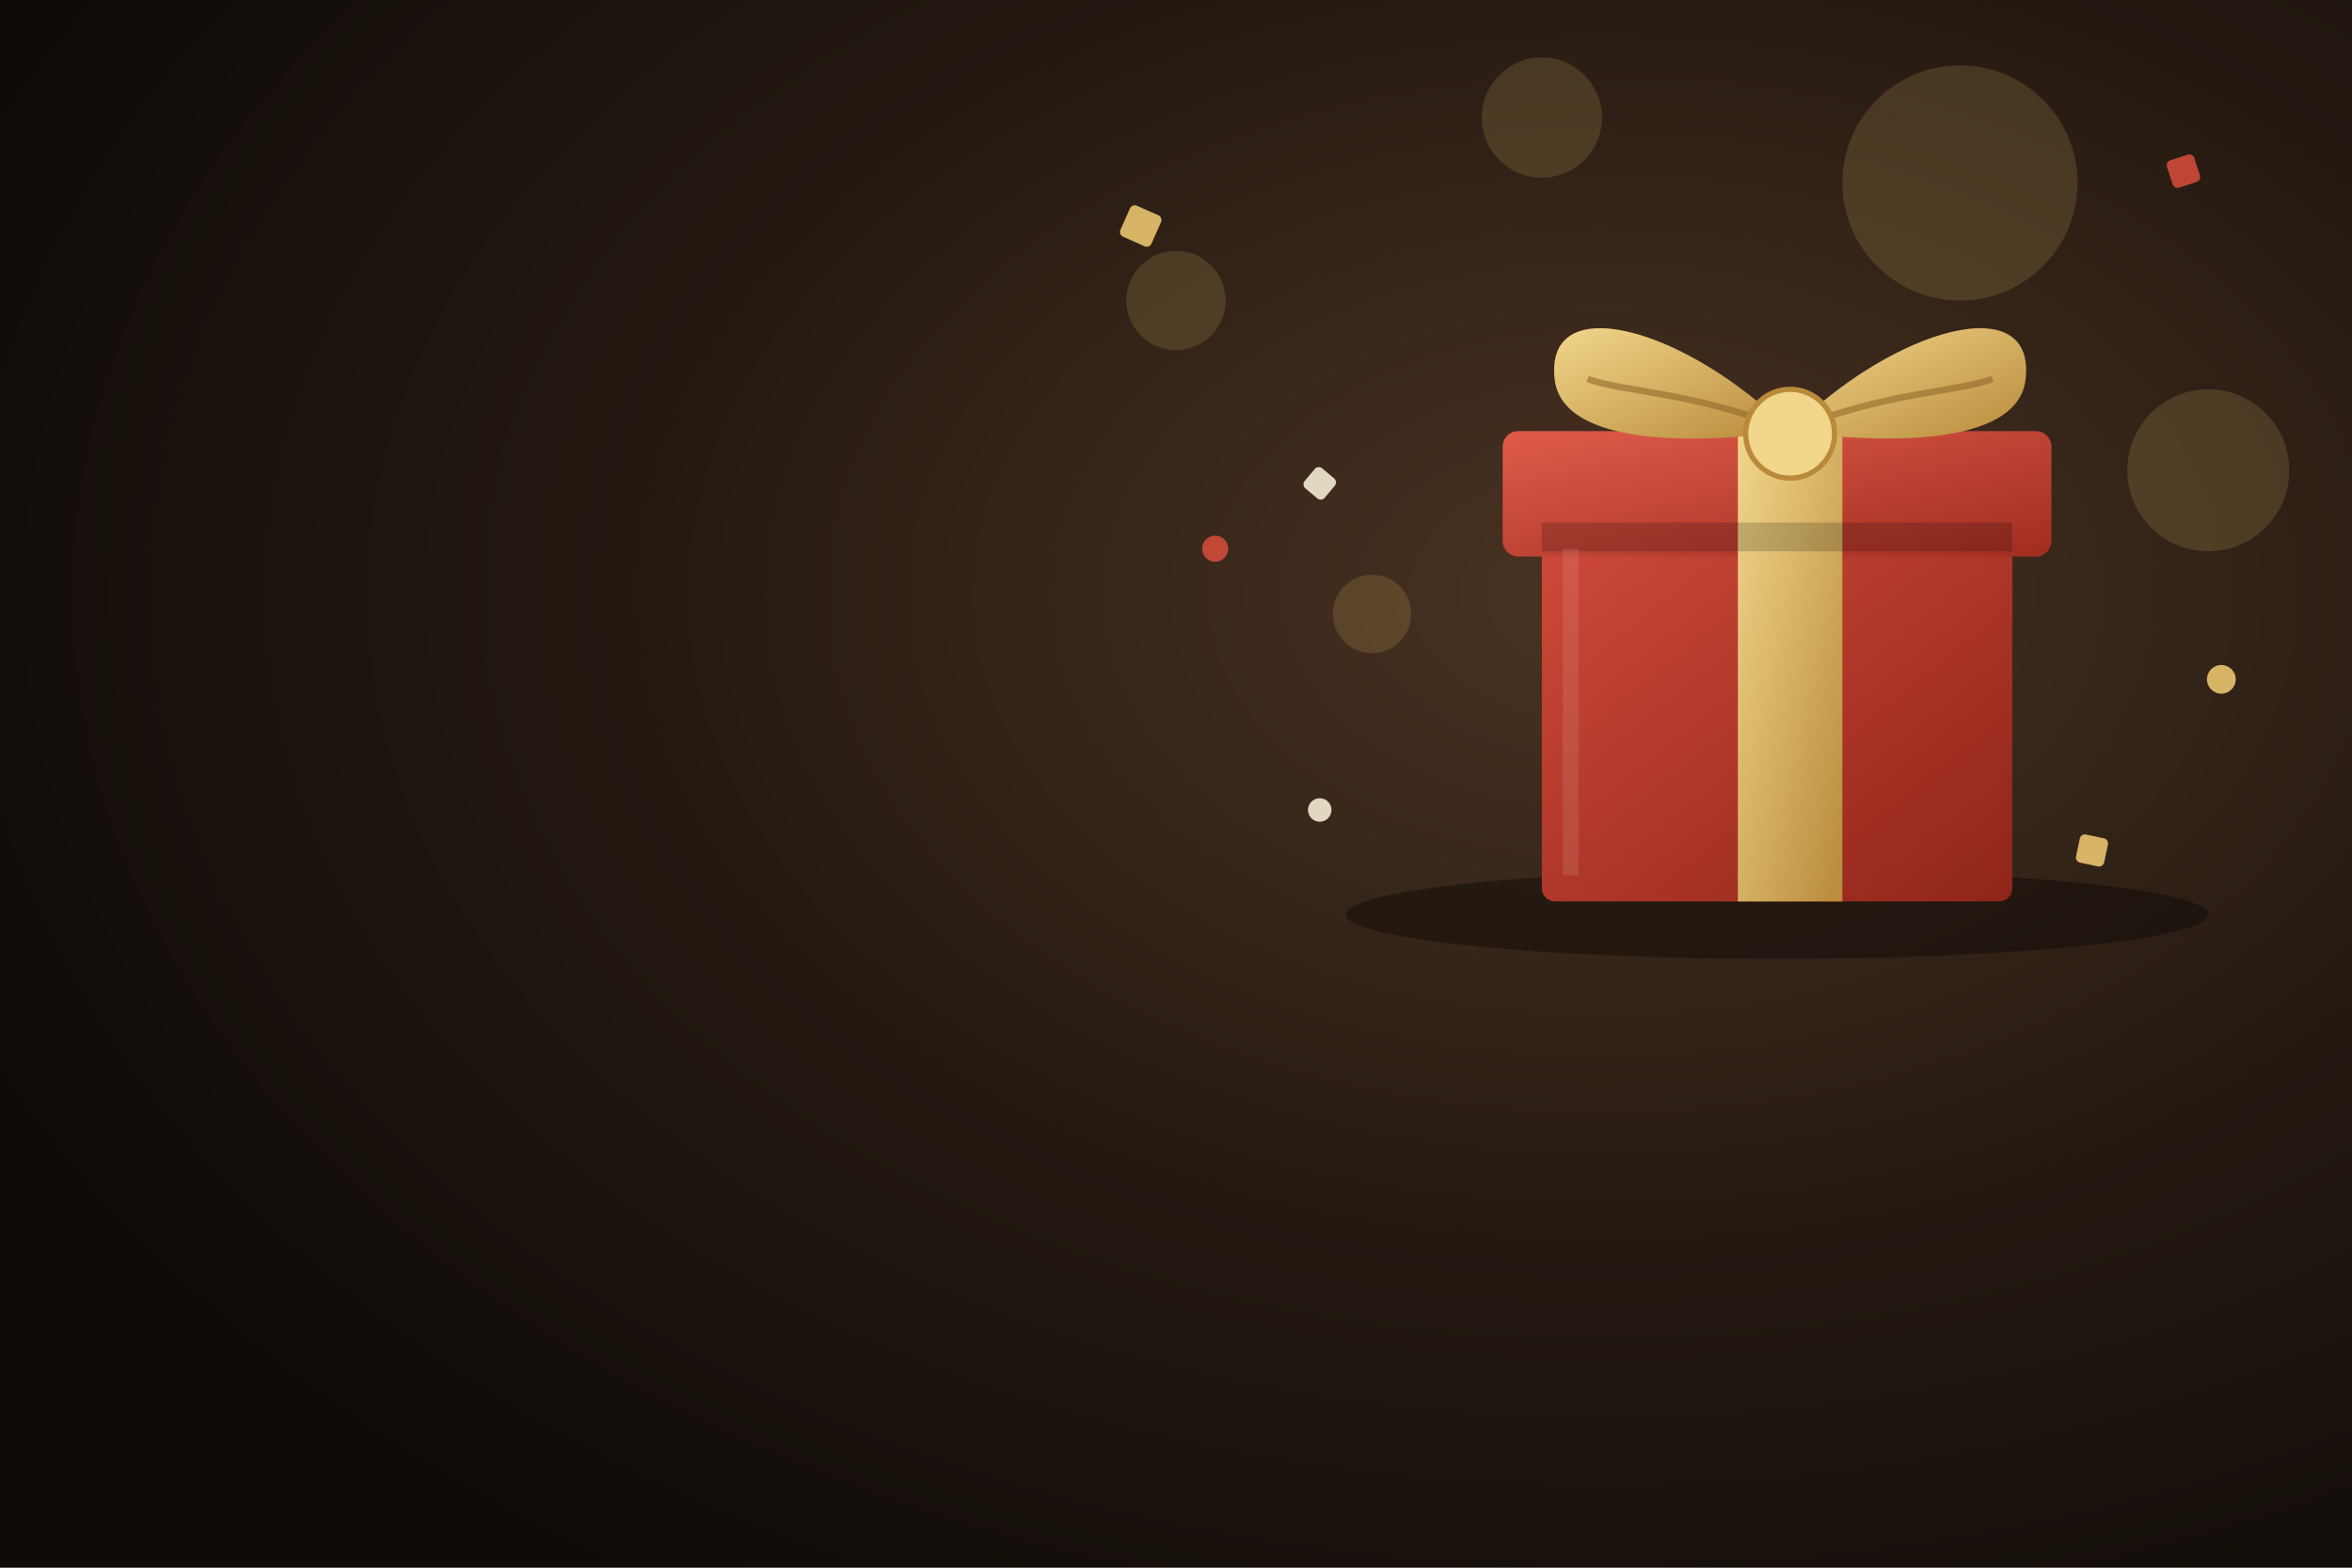
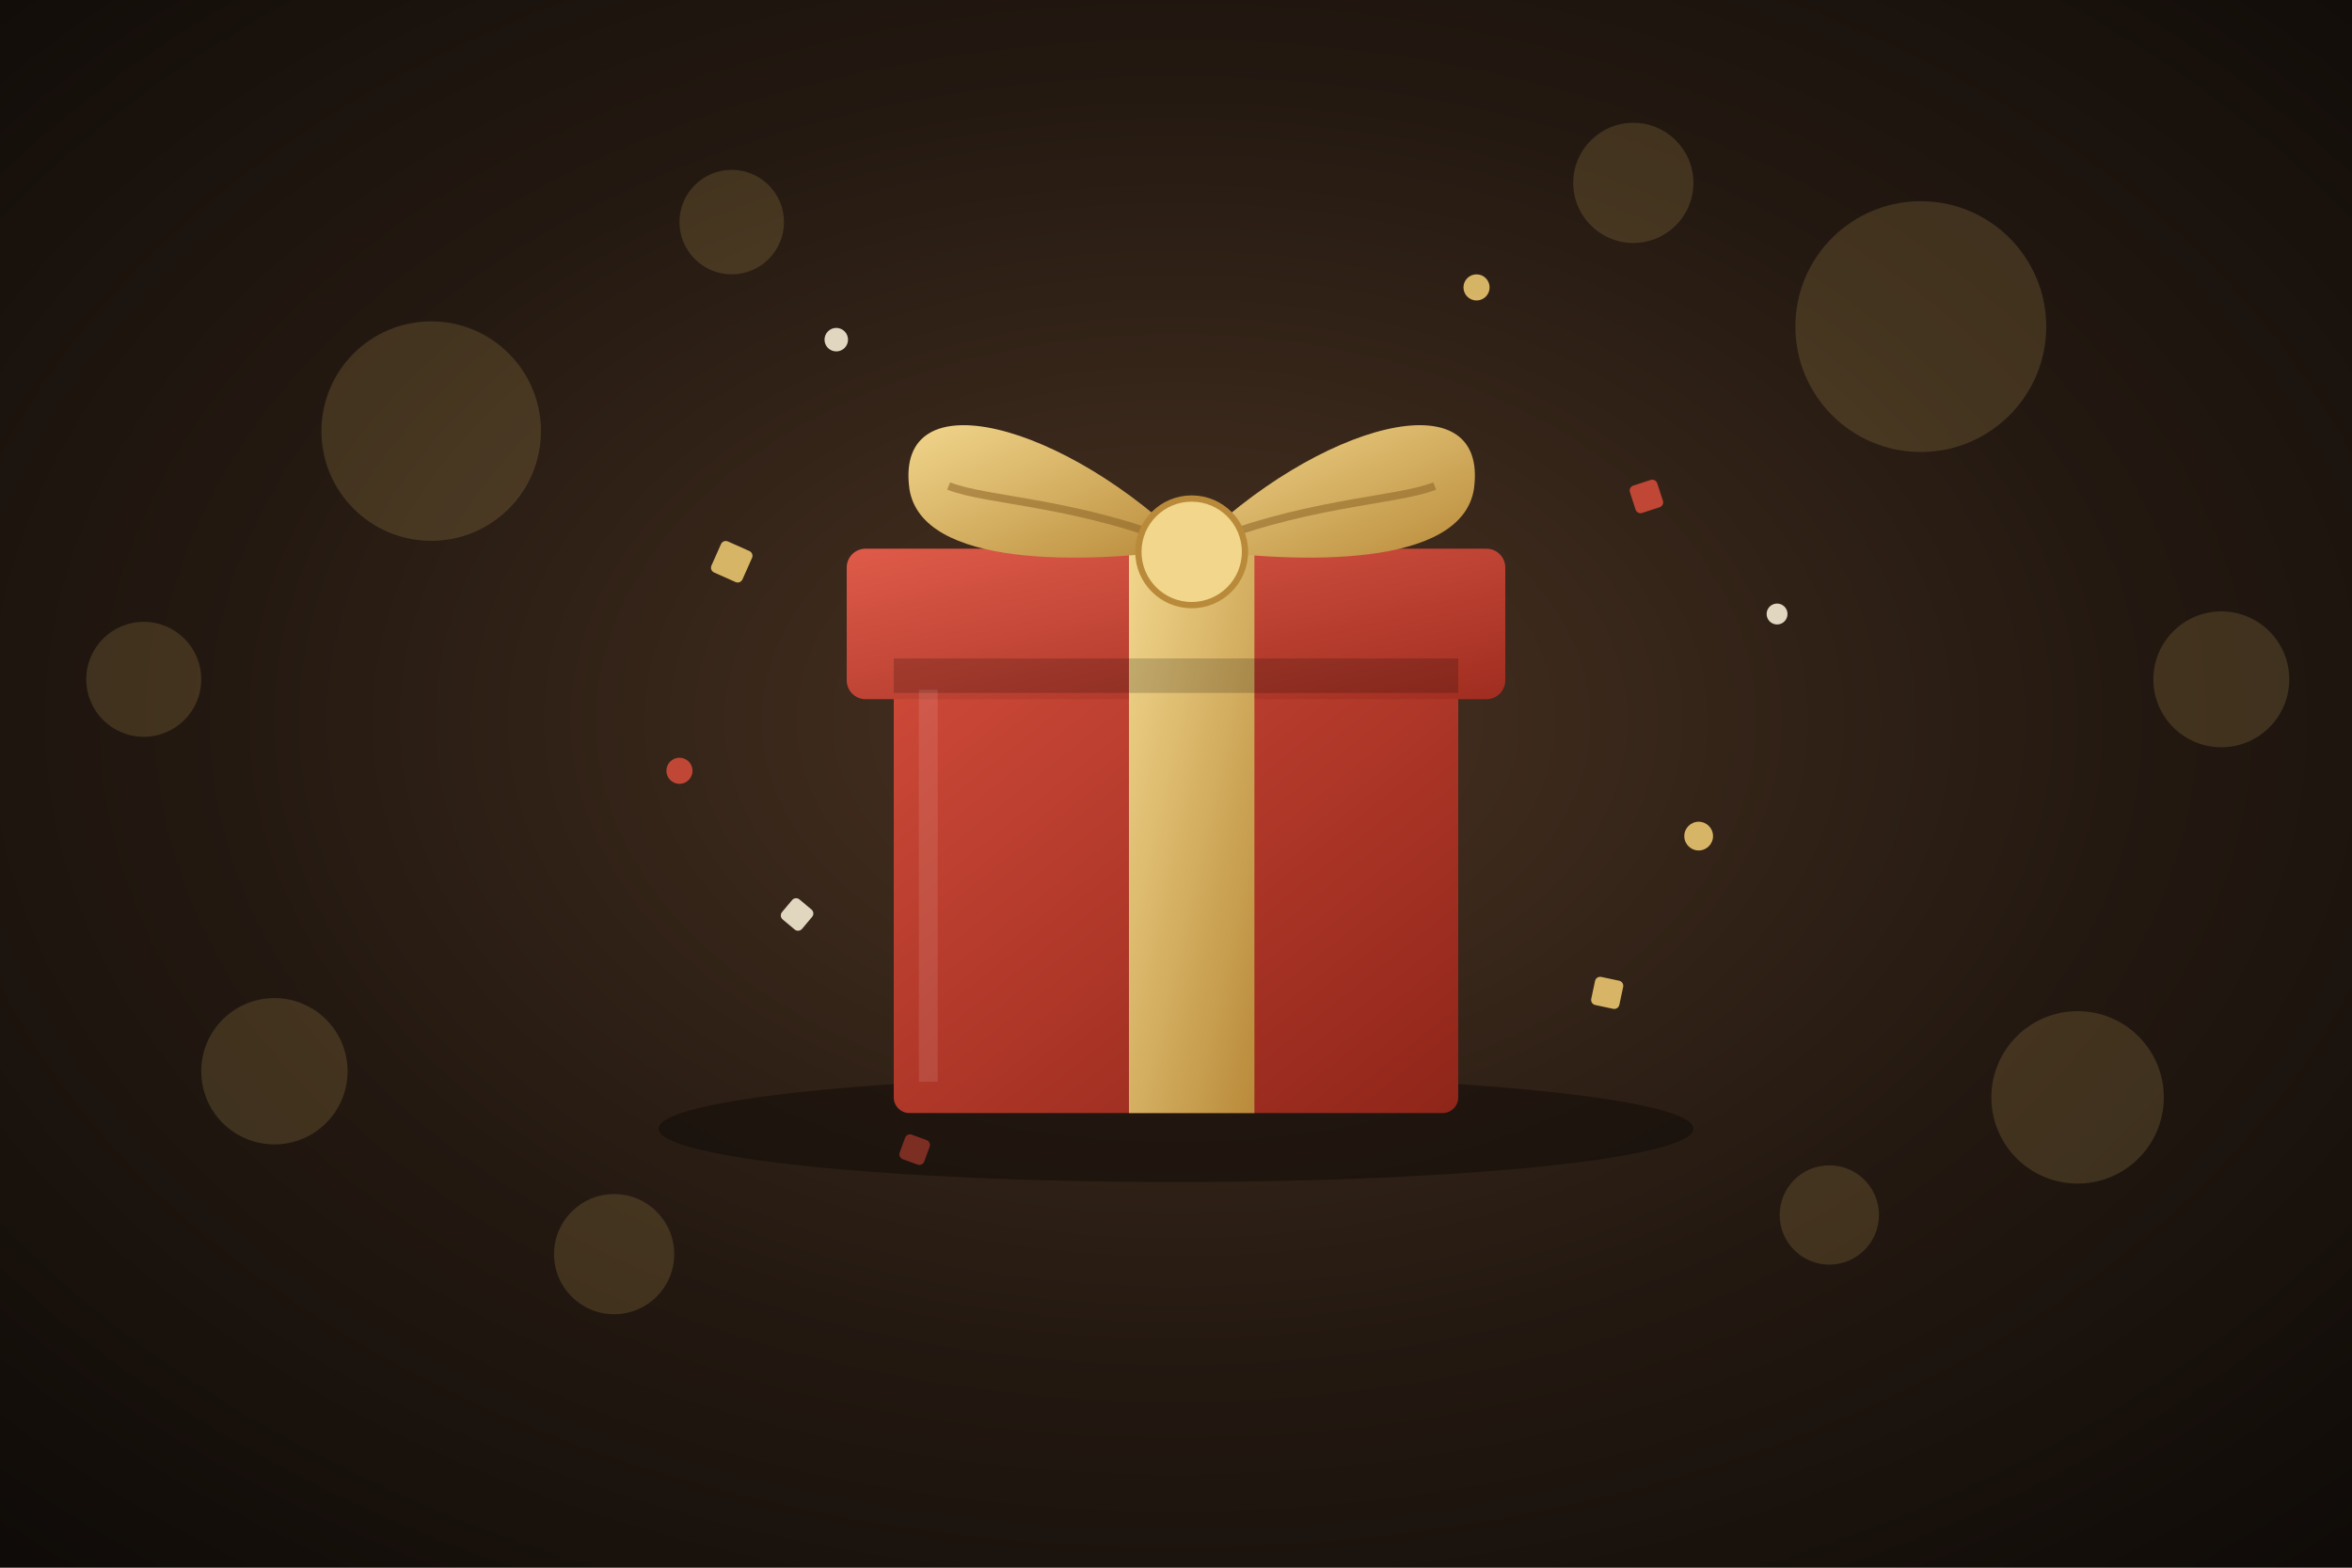
<svg xmlns="http://www.w3.org/2000/svg" viewBox="0 0 1800 1200" width="1800" height="1200">
  <defs>
-     <radialGradient id="bg" cx="68%" cy="38%" r="75%">
+     <radialGradient id="bg" cx="50%" cy="46%" r="72%">
      <stop offset="0" stop-color="#4a3322" />
      <stop offset="0.55" stop-color="#241911" />
      <stop offset="1" stop-color="#0f0b08" />
    </radialGradient>
    <linearGradient id="box" x1="0" y1="0" x2="1" y2="1">
      <stop offset="0" stop-color="#cf4a39" />
      <stop offset="1" stop-color="#8f2519" />
    </linearGradient>
    <linearGradient id="lid" x1="0" y1="0" x2="1" y2="1">
      <stop offset="0" stop-color="#df5b49" />
      <stop offset="1" stop-color="#a02d20" />
    </linearGradient>
    <linearGradient id="gold" x1="0" y1="0" x2="1" y2="1">
      <stop offset="0" stop-color="#f1d68c" />
      <stop offset="1" stop-color="#b98a3a" />
    </linearGradient>
  </defs>
  <rect width="1800" height="1200" fill="url(#bg)" />
  <g fill="#e9c46f" opacity="0.16">
-     <circle cx="1500" cy="140" r="90" />
-     <circle cx="1180" cy="90" r="46" />
-     <circle cx="1690" cy="360" r="62" />
-     <circle cx="900" cy="230" r="38" />
-     <circle cx="1050" cy="470" r="30" />
+     <circle cx="330" cy="330" r="84" />
+     <circle cx="1470" cy="250" r="96" />
+     <circle cx="210" cy="820" r="56" />
+     <circle cx="1590" cy="840" r="66" />
+     <circle cx="560" cy="170" r="40" />
+     <circle cx="1250" cy="140" r="46" />
+     <circle cx="1400" cy="930" r="38" />
+     <circle cx="470" cy="960" r="46" />
+     <circle cx="1700" cy="520" r="52" />
+     <circle cx="110" cy="520" r="44" />
  </g>
  <g opacity="0.9">
-     <rect x="860" y="160" width="26" height="26" rx="4" fill="#e9c46f" transform="rotate(24 873 173)" />
-     <rect x="1660" y="120" width="22" height="22" rx="4" fill="#cf4a39" transform="rotate(-18 1671 131)" />
-     <rect x="1000" y="360" width="20" height="20" rx="4" fill="#f4ead2" transform="rotate(40 1010 370)" />
-     <circle cx="1700" cy="520" r="11" fill="#e9c46f" />
-     <circle cx="930" cy="420" r="10" fill="#cf4a39" />
-     <rect x="1590" y="640" width="22" height="22" rx="4" fill="#e9c46f" transform="rotate(12 1601 651)" />
-     <circle cx="1010" cy="620" r="9" fill="#f4ead2" />
+     <rect x="547" y="417" width="26" height="26" rx="4" fill="#e9c46f" transform="rotate(24 560 430)" />
+     <rect x="1249" y="369" width="22" height="22" rx="4" fill="#cf4a39" transform="rotate(-18 1260 380)" />
+     <rect x="600" y="690" width="20" height="20" rx="4" fill="#f4ead2" transform="rotate(40 610 700)" />
+     <circle cx="1300" cy="640" r="11" fill="#e9c46f" />
+     <circle cx="520" cy="590" r="10" fill="#cf4a39" />
+     <rect x="1219" y="749" width="22" height="22" rx="4" fill="#e9c46f" transform="rotate(12 1230 760)" />
+     <circle cx="640" cy="260" r="9" fill="#f4ead2" />
+     <rect x="690" y="870" width="20" height="20" rx="4" fill="#cf4a39" transform="rotate(20 700 880)" />
+     <circle cx="1130" cy="220" r="10" fill="#e9c46f" />
+     <circle cx="1360" cy="470" r="8" fill="#f4ead2" />
  </g>
-   <ellipse cx="1360" cy="700" rx="330" ry="34" fill="#000" opacity="0.35" />
-   <rect x="1180" y="400" width="360" height="290" rx="10" fill="url(#box)" />
-   <rect x="1150" y="330" width="420" height="96" rx="12" fill="url(#lid)" />
-   <rect x="1330" y="330" width="80" height="360" fill="url(#gold)" />
-   <path d="M1180 400 h360 v22 h-360z" fill="#000" opacity="0.18" />
-   <path d="M1370 330 C1290 250 1180 220 1190 292 C1198 342 1300 340 1370 330z" fill="url(#gold)" />
-   <path d="M1370 330 C1450 250 1560 220 1550 292 C1542 342 1440 340 1370 330z" fill="url(#gold)" />
-   <path d="M1370 330 C1300 300 1240 300 1215 290" stroke="#8a6325" stroke-width="5" fill="none" opacity="0.55" />
-   <path d="M1370 330 C1440 300 1500 300 1525 290" stroke="#8a6325" stroke-width="5" fill="none" opacity="0.55" />
-   <circle cx="1370" cy="332" r="34" fill="#f1d68c" />
-   <circle cx="1370" cy="332" r="34" fill="none" stroke="#b98a3a" stroke-width="4" />
-   <path d="M1360 360 q-30 80 -60 120" stroke="url(#gold)" stroke-width="12" fill="none" stroke-linecap="round" opacity="0.0" />
-   <rect x="1196" y="420" width="12" height="250" fill="#fff" opacity="0.10" />
+   <g transform="translate(900 600) scale(1.2) translate(-1360 -480)">
+     <ellipse cx="1360" cy="700" rx="330" ry="34" fill="#000" opacity="0.35" />
+     <rect x="1180" y="400" width="360" height="290" rx="10" fill="url(#box)" />
+     <rect x="1150" y="330" width="420" height="96" rx="12" fill="url(#lid)" />
+     <rect x="1330" y="330" width="80" height="360" fill="url(#gold)" />
+     <path d="M1180 400 h360 v22 h-360z" fill="#000" opacity="0.18" />
+     <path d="M1370 330 C1290 250 1180 220 1190 292 C1198 342 1300 340 1370 330z" fill="url(#gold)" />
+     <path d="M1370 330 C1450 250 1560 220 1550 292 C1542 342 1440 340 1370 330z" fill="url(#gold)" />
+     <path d="M1370 330 C1300 300 1240 300 1215 290" stroke="#8a6325" stroke-width="5" fill="none" opacity="0.55" />
+     <path d="M1370 330 C1440 300 1500 300 1525 290" stroke="#8a6325" stroke-width="5" fill="none" opacity="0.55" />
+     <circle cx="1370" cy="332" r="34" fill="#f1d68c" />
+     <circle cx="1370" cy="332" r="34" fill="none" stroke="#b98a3a" stroke-width="4" />
+     <rect x="1196" y="420" width="12" height="250" fill="#fff" opacity="0.10" />
+   </g>
</svg>
